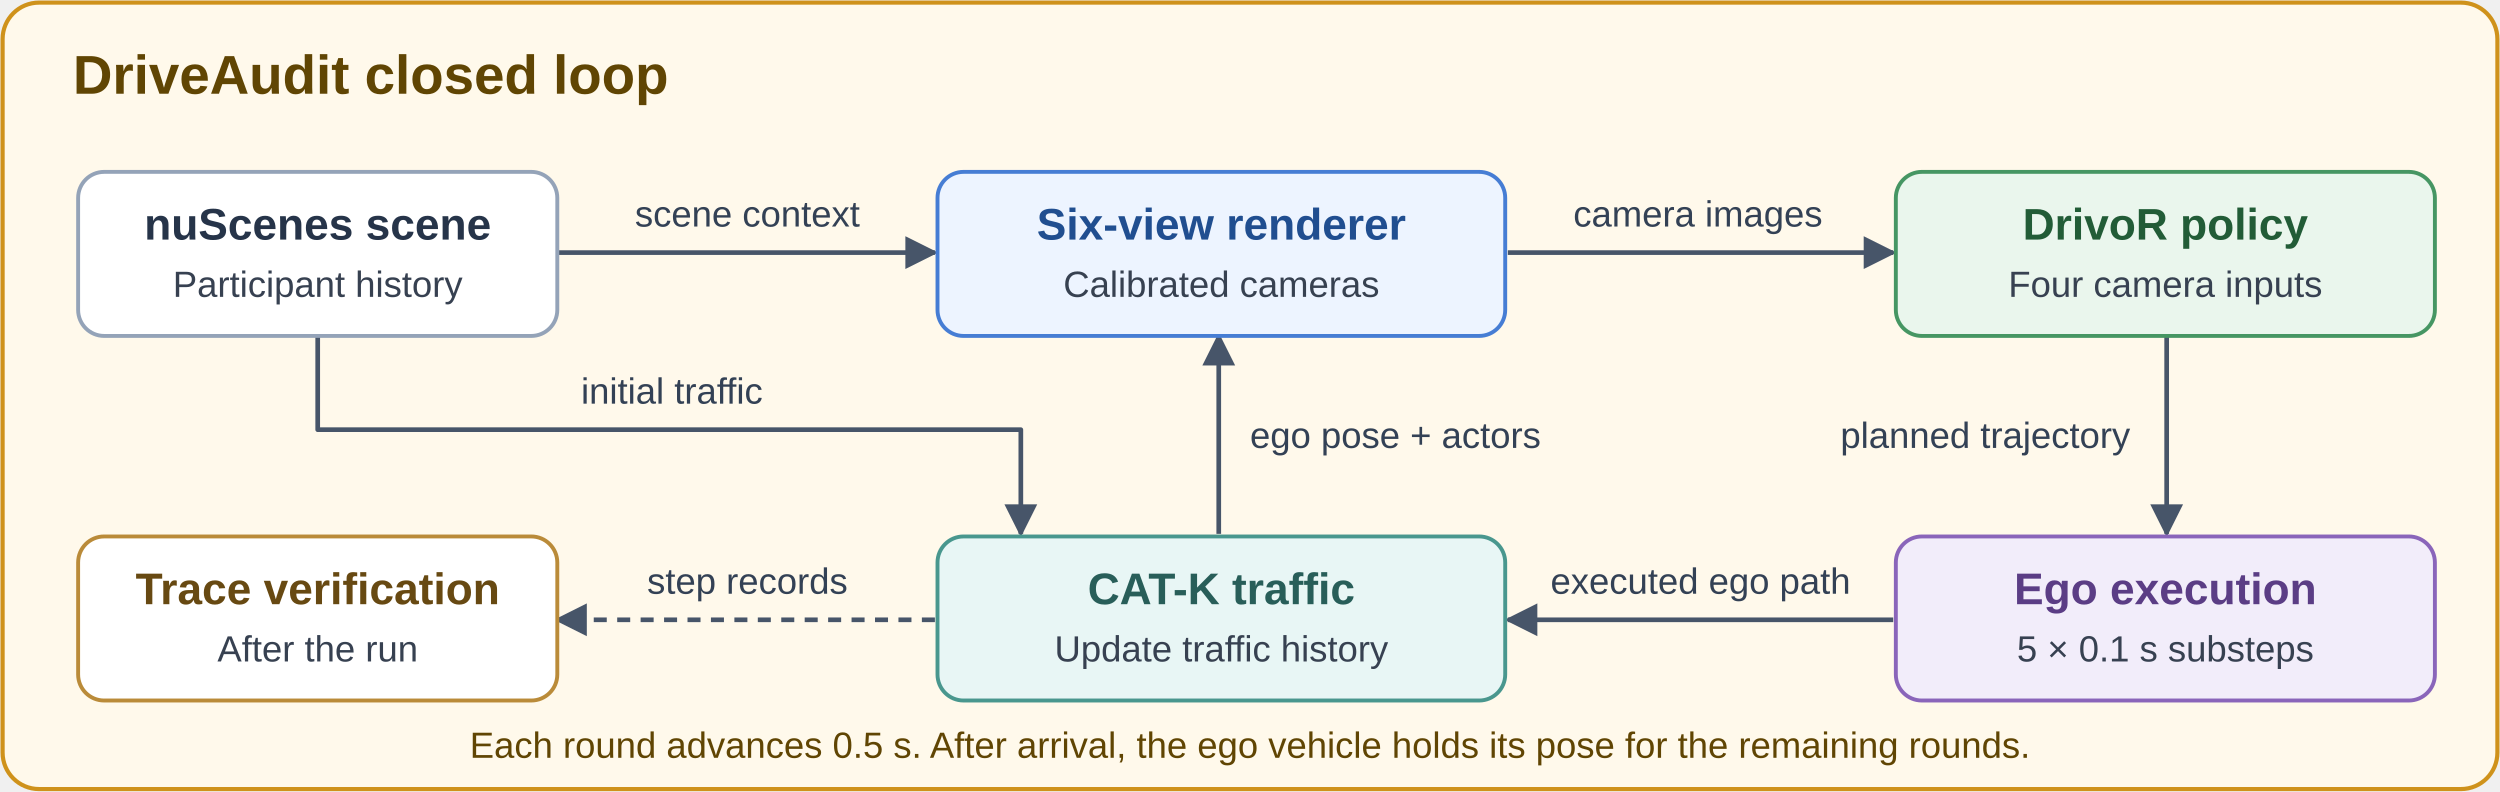
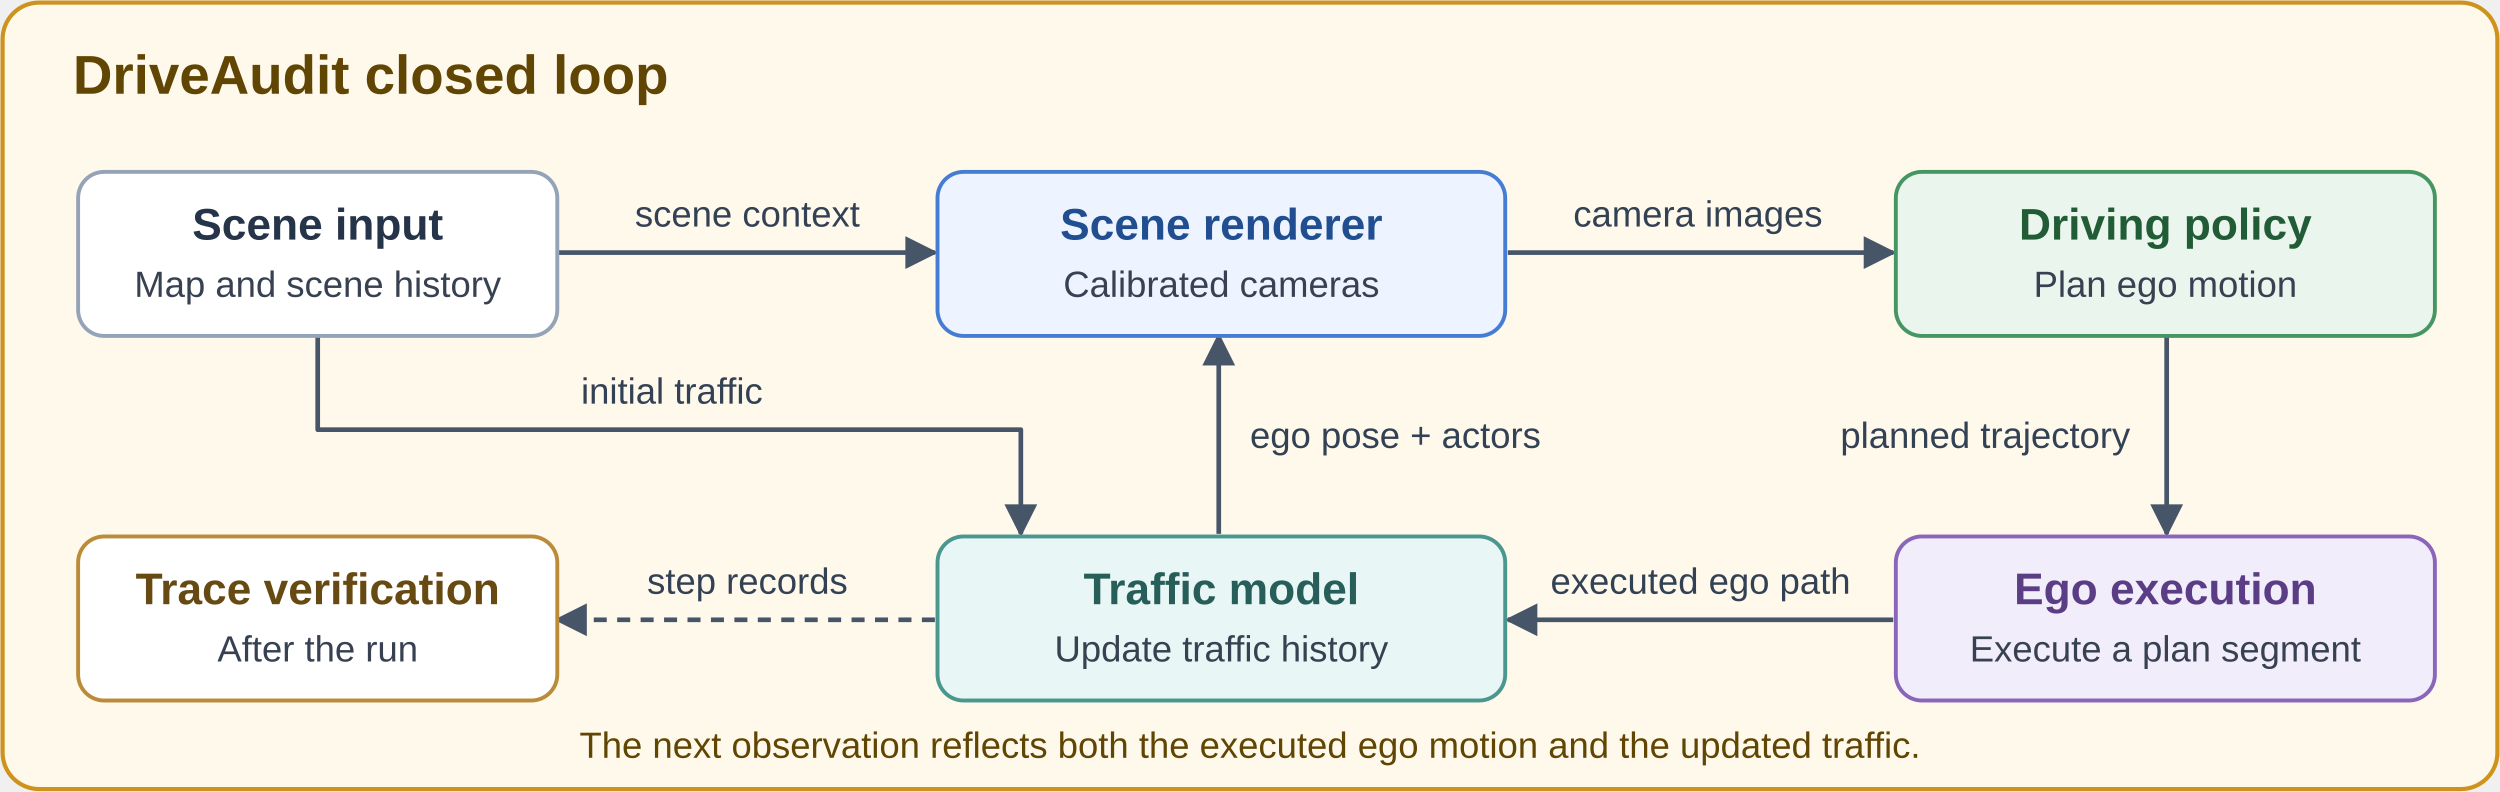
<svg xmlns="http://www.w3.org/2000/svg" width="960" height="304" viewBox="0 0 960 304" role="img" aria-labelledby="title desc">
  <defs>
    <marker id="arrow" viewBox="0 0 10 10" refX="9" refY="5" markerWidth="7" markerHeight="7" orient="auto">
      <path d="M 0 0 L 10 5 L 0 10 Z" fill="#475569" />
    </marker>
  </defs>
  <rect x="1" y="1" width="958" height="302" rx="14" fill="#fff9eb" stroke="#cf921b" stroke-width="1.6" />
  <g fill="none" stroke="#475569" stroke-width="1.8" stroke-linejoin="round" marker-end="url(#arrow)">
    <path d="M 214 97 H 359" />
    <path d="M 579 97 H 727" />
    <path d="M 832 129 V 205" />
    <path d="M 727 238 H 579" />
    <path d="M 468 205 V 129" />
    <path d="M 122 129 V 165 H 392 V 205" />
    <path d="M 359 238 H 214" stroke-dasharray="5 4" />
  </g>
  <g font-family="Arial, 'Noto Sans CJK SC', 'Microsoft YaHei', sans-serif">
    <text x="28" y="36" font-size="21" font-weight="700" fill="#604503">DriveAudit closed loop</text>
    <rect x="30" y="66" width="184" height="63" rx="10" fill="#ffffff" stroke="#94a3b8" stroke-width="1.5" />
-     <text x="122" y="92" text-anchor="middle" font-size="17" font-weight="700" fill="#263449">nuScenes scene</text>
-     <text x="122" y="114" text-anchor="middle" font-size="14" fill="#374151">Participant history</text>
+     <text x="122" y="92" text-anchor="middle" font-size="17" font-weight="700" fill="#263449">Scene input</text>
+     <text x="122" y="114" text-anchor="middle" font-size="14" fill="#374151">Map and scene history</text>
    <rect x="360" y="66" width="218" height="63" rx="10" fill="#edf4ff" stroke="#467dd4" stroke-width="1.5" />
-     <text x="469" y="92" text-anchor="middle" font-size="17" font-weight="700" fill="#204e90">Six-view renderer</text>
+     <text x="469" y="92" text-anchor="middle" font-size="17" font-weight="700" fill="#204e90">Scene renderer</text>
    <text x="469" y="114" text-anchor="middle" font-size="14" fill="#374151">Calibrated cameras</text>
    <rect x="728" y="66" width="207" height="63" rx="10" fill="#eaf6ed" stroke="#469663" stroke-width="1.5" />
-     <text x="831.5" y="92" text-anchor="middle" font-size="17" font-weight="700" fill="#225c37">DrivoR policy</text>
-     <text x="831.5" y="114" text-anchor="middle" font-size="14" fill="#374151">Four camera inputs</text>
+     <text x="831.5" y="92" text-anchor="middle" font-size="17" font-weight="700" fill="#225c37">Driving policy</text>
+     <text x="831.5" y="114" text-anchor="middle" font-size="14" fill="#374151">Plan ego motion</text>
    <rect x="728" y="206" width="207" height="63" rx="10" fill="#f2edfa" stroke="#8a65ba" stroke-width="1.5" />
    <text x="831.5" y="232" text-anchor="middle" font-size="17" font-weight="700" fill="#5b3d85">Ego execution</text>
-     <text x="831.5" y="254" text-anchor="middle" font-size="14" fill="#374151">5 × 0.1 s substeps</text>
+     <text x="831.5" y="254" text-anchor="middle" font-size="14" fill="#374151">Execute a plan segment</text>
    <rect x="360" y="206" width="218" height="63" rx="10" fill="#e8f6f5" stroke="#49978e" stroke-width="1.5" />
-     <text x="469" y="232" text-anchor="middle" font-size="17" font-weight="700" fill="#285e59">CAT-K traffic</text>
+     <text x="469" y="232" text-anchor="middle" font-size="17" font-weight="700" fill="#285e59">Traffic model</text>
    <text x="469" y="254" text-anchor="middle" font-size="14" fill="#374151">Update traffic history</text>
    <rect x="30" y="206" width="184" height="63" rx="10" fill="#ffffff" stroke="#ba8b39" stroke-width="1.5" />
    <text x="122" y="232" text-anchor="middle" font-size="17" font-weight="700" fill="#674912">Trace verification</text>
    <text x="122" y="254" text-anchor="middle" font-size="14" fill="#374151">After the run</text>
    <text x="287" y="87" text-anchor="middle" font-size="14" fill="#334155">scene context</text>
    <text x="652" y="87" text-anchor="middle" font-size="14" fill="#334155">camera images</text>
    <text x="818" y="172" text-anchor="end" font-size="14" fill="#334155">planned trajectory</text>
    <text x="653" y="228" text-anchor="middle" font-size="14" fill="#334155">executed ego path</text>
    <text x="480" y="172" text-anchor="start" font-size="14" fill="#334155">ego pose + actors</text>
    <text x="258" y="155" text-anchor="middle" font-size="14" fill="#334155">initial traffic</text>
    <text x="287" y="228" text-anchor="middle" font-size="14" fill="#334155">step records</text>
-     <text x="480" y="291" text-anchor="middle" font-size="14" fill="#604503">Each round advances 0.5 s. After arrival, the ego vehicle holds its pose for the remaining rounds.</text>
+     <text x="480" y="291" text-anchor="middle" font-size="14" fill="#604503">The next observation reflects both the executed ego motion and the updated traffic.</text>
  </g>
</svg>
